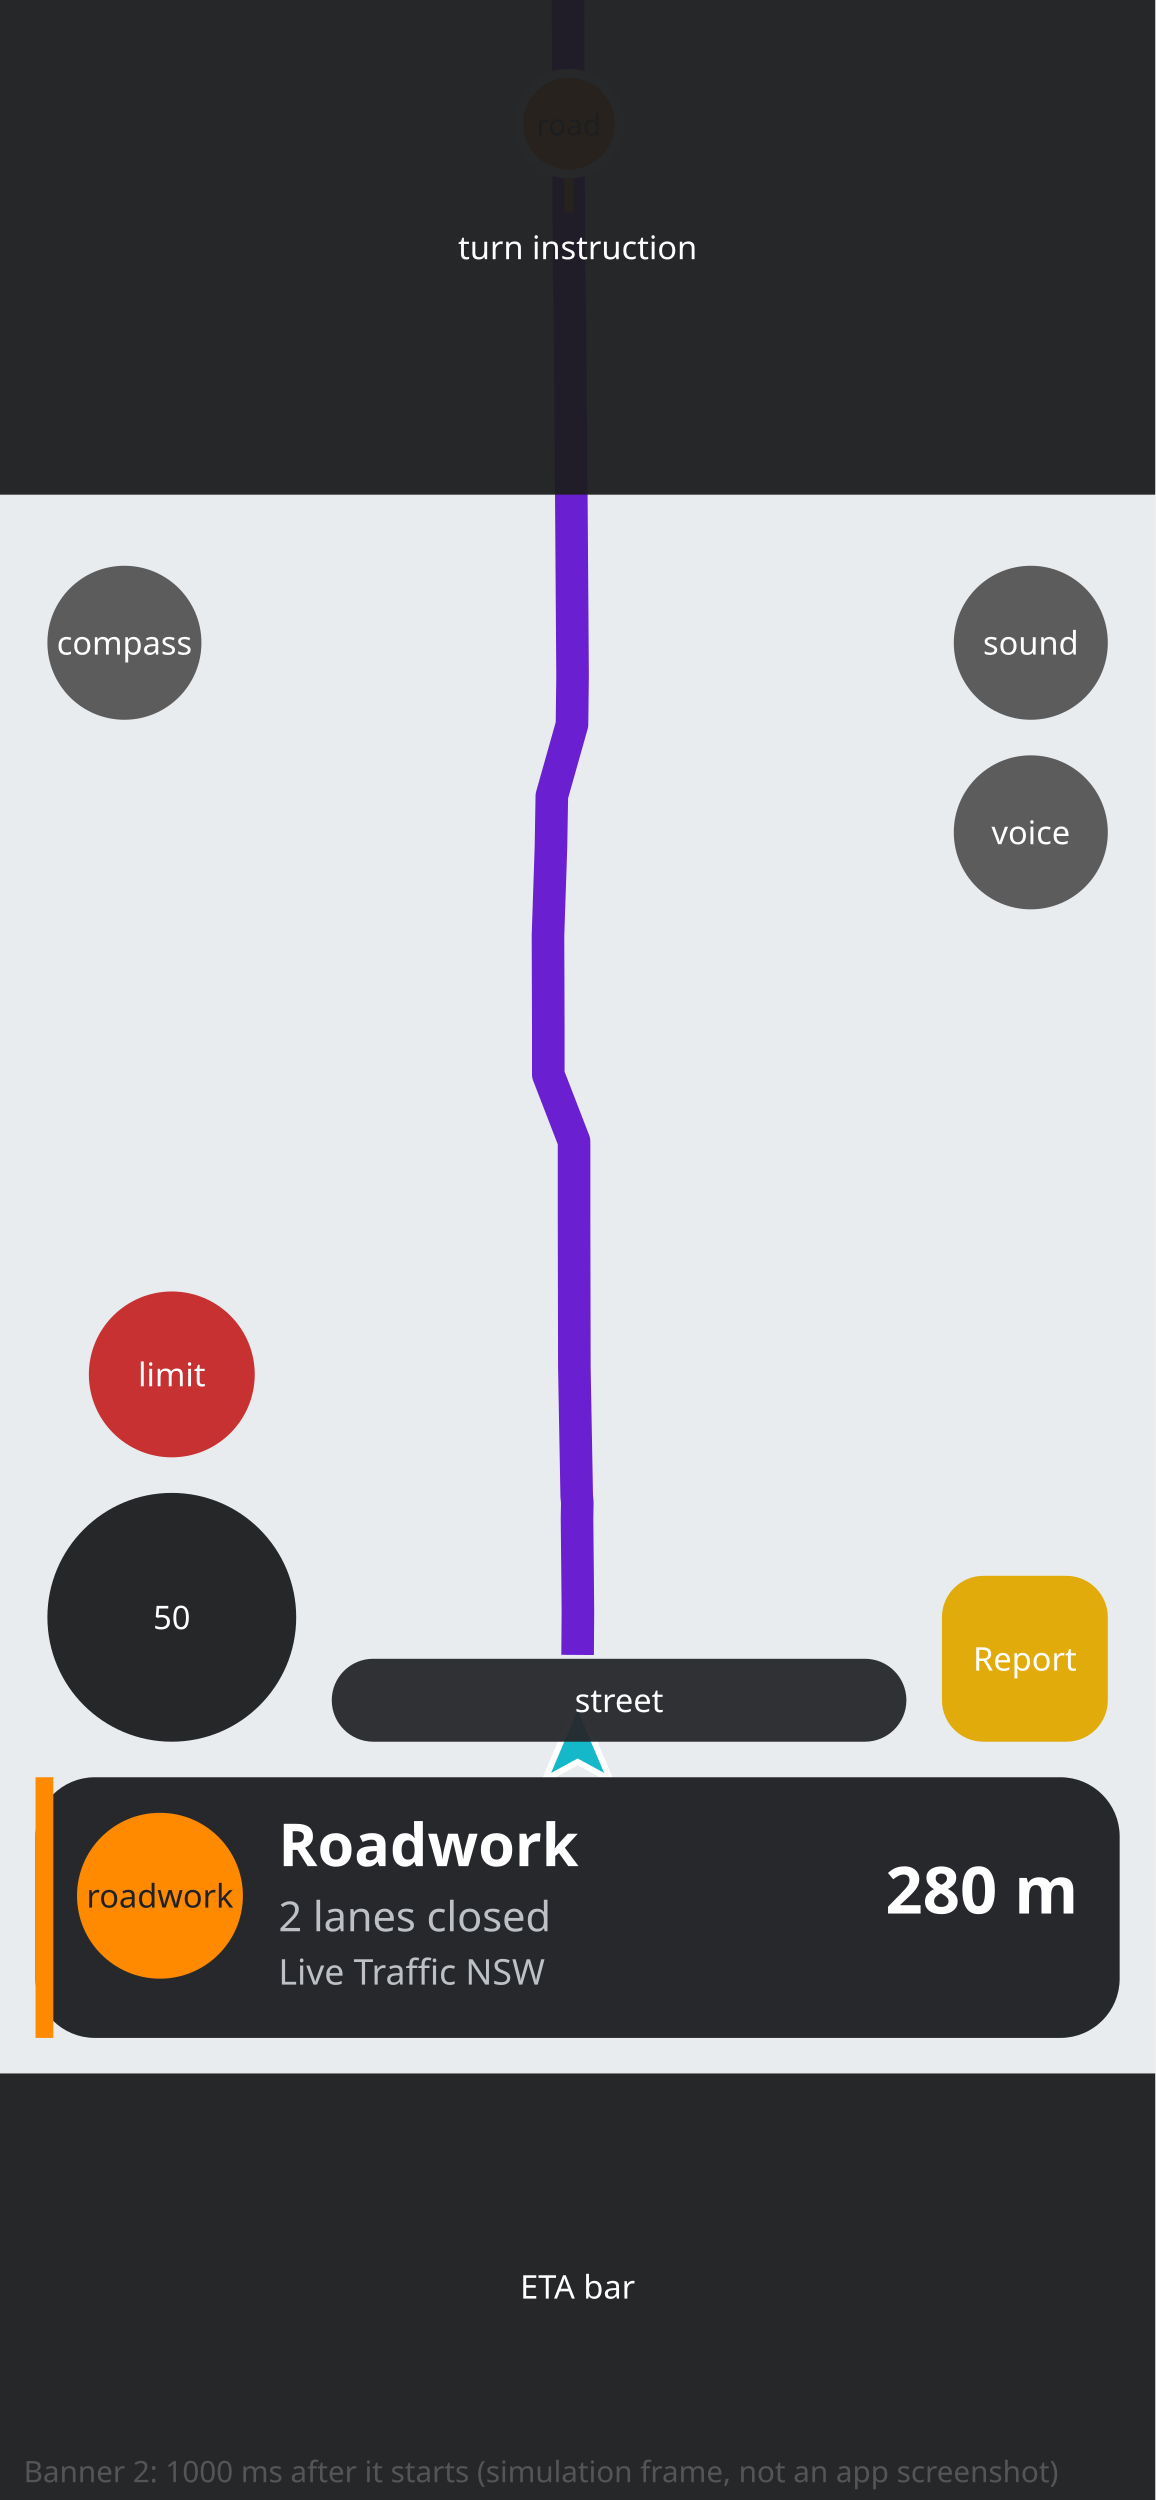
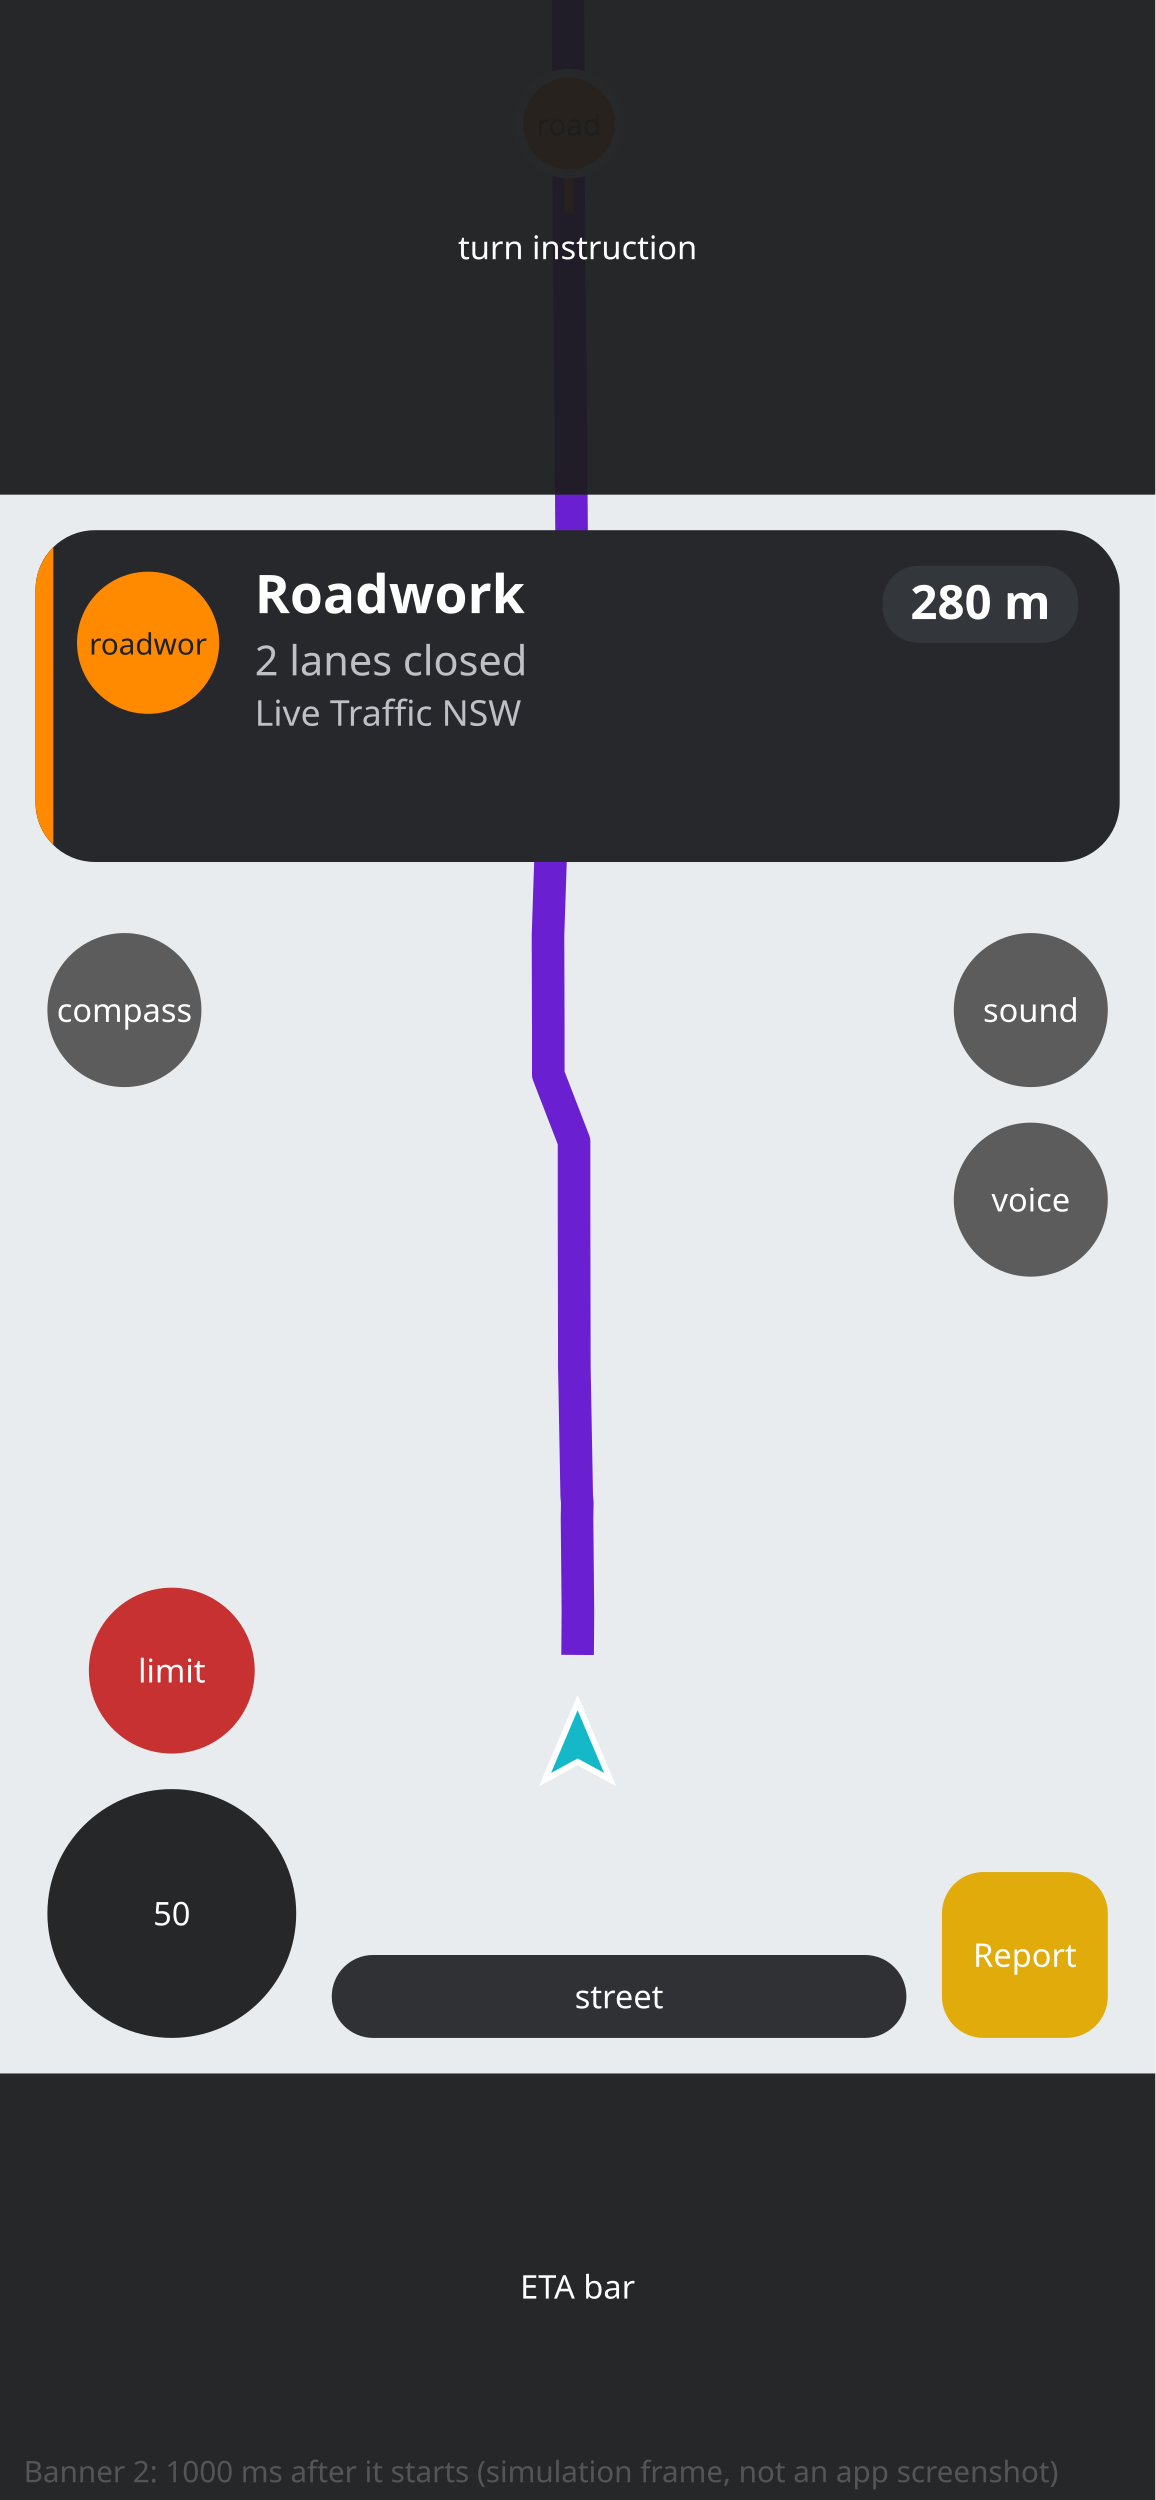
<svg xmlns="http://www.w3.org/2000/svg" width="390" height="844" viewBox="0 0 390 844">
  <rect width="100%" height="100%" fill="#E9ECEF" />
  <polyline points="195.0,558.7 195.1,544.1 195.0,532.6 194.8,512.5 194.9,507.3 194.7,505.1 193.9,461.5 193.8,409.9 193.8,385.3 185.1,362.8 185.1,346.7 185.0,315.8 186.0,286.1 186.3,268.7 193.1,244.6 193.3,228.3 192.9,170.9 192.4,107.5 192.1,92.1 191.9,41.5 191.9,33.2 191.5,-61.0 191.1,-135.9 191.0,-204.8 190.7,-261.3 190.3,-287.4 189.9,-299.4 190.1,-354.3 189.9,-375.7 186.3,-375.1 183.0,-375.6 179.8,-377.4 177.2,-380.0 175.7,-383.2 175.4,-386.7 46.8,-390.7 -22.9,-392.0 -57.4,-392.9 -85.2,-393.5 -114.1,-394.3 -141.2,-390.2 -157.2,-390.9 -173.4,-393.7 -186.6,-398.3 -192.0,-401.9 -199.1,-408.0 -205.9,-415.1 -209.4,-419.7 -216.9,-431.3 -230.6,-454.1 -219.9,-461.1 -203.0,-473.8 -183.0,-492.8 -159.0,-519.8 -146.8,-537.0 -59.8,-662.1 -31.7,-706.7 23.9,-789.3 30.2,-799.1 31.9,-816.6 32.1,-826.2 30.4,-836.3 27.4,-846.4 22.2,-856.3 14.0,-867.8 -1.3,-882.5 -7.4,-896.7 -62.8,-942.7 -117.4,-988.9 -148.3,-1015.0 -175.1,-1038.1 -211.4,-1068.4 -247.8,-1099.9 -259.8,-1110.2 -306.5,-1151.1 -320.0,-1170.1 -467.2,-1286.5 -504.7,-1316.7 -581.0,-1376.6 -654.1,-1430.1 -657.7,-1432.6 -673.3,-1443.9 -697.9,-1445.3 -732.1,-1469.7 -763.4,-1494.1 -867.8,-1576.1 -940.2,-1633.6 -1005.9,-1684.9 -1014.9,-1692.2 -1036.1,-1708.9 -1076.3,-1741.0 -1190.6,-1830.1 -1204.0,-1840.8 -1219.8,-1853.3 -1246.9,-1875.7 -1283.7,-1906.4 -1315.1,-1934.4 -1319.1,-1937.9 -1330.2,-1947.8 -1386.4,-1999.5 -1464.6,-2071.8 -1531.7,-2134.1 -1577.2,-2175.8 -1638.4,-2231.7 -1661.5,-2251.5 -1675.5,-2263.3 -1696.4,-2278.5 -1712.8,-2289.5 -1727.1,-2297.4 -1732.0,-2300.0 -1733.5,-2300.8 -1762.6,-2313.1 -1791.1,-2323.1 -1813.9,-2330.7 -1838.9,-2337.7 -1870.5,-2345.8 -1962.0,-2370.5 -1999.9,-2380.6 -2040.6,-2392.7 -2056.9,-2397.5 -2074.1,-2403.3 -2086.7,-2408.2 -2095.2,-2411.8 -2103.0,-2415.4 -2115.4,-2422.0 -2132.9,-2432.5 -2144.4,-2440.6 -2157.3,-2458.7 -2177.2,-2476.5 -2201.6,-2497.4 -2225.4,-2518.2 -2247.7,-2538.4 -2329.7,-2618.5 -2376.9,-2666.1 -2382.3,-2671.6 -2401.4,-2690.1 -2430.3,-2717.4 -2445.6,-2731.0 -2456.2,-2739.8 -2477.1,-2756.7 -2495.4,-2770.8 -2519.6,-2778.0 -2553.7,-2798.2 -2606.0,-2828.6 -2674.7,-2870.8 -2703.5,-2891.8 -2776.4,-2951.0 -2897.6,-3035.5 -2945.7,-3068.4 -2930.1,-3079.4 -2481.2,-3387.1 -2468.8,-3395.7 -2454.9,-3405.1 -2438.9,-3416.0 -2430.8,-3419.4 -2419.0,-3422.4 -2411.6,-3423.8 -2414.9,-3408.7 -2415.6,-3394.7 -2413.7,-3372.6" fill="none" stroke="#6A1FD1" stroke-width="11" stroke-linejoin="round" />
  <line x1="192.047" y1="71.745" x2="192.047" y2="57.745" stroke="#FF8A00" stroke-width="3" />
  <circle cx="192.047" cy="41.745" r="17" fill="#FF8A00" stroke="#fff" stroke-width="3" />
  <text x="192.047" y="45.745" font-size="10" text-anchor="middle" fill="#1F2125" font-family="sans-serif">road</text>
  <line x1="-195.103" y1="-1054.809" x2="-195.103" y2="-1068.809" stroke="#D9480F" stroke-width="3" />
  <circle cx="-195.103" cy="-1084.809" r="17" fill="#D9480F" stroke="#fff" stroke-width="3" />
  <text x="-195.103" y="-1080.809" font-size="10" text-anchor="middle" fill="#FFFFFF" font-family="sans-serif">brok</text>
  <polygon points="195,574.8 184,600.8 195,594.8 206,600.8" fill="#14B8C8" stroke="#fff" stroke-width="2" />
  <rect x="0" y="0" width="390" height="167" rx="0" fill="#1C1D20" opacity="0.95" />
  <text x="195" y="87.5" font-size="11" text-anchor="middle" fill="#fff" font-family="sans-serif">turn instruction</text>
  <rect x="0" y="700" width="390" height="144" rx="0" fill="#1C1D20" opacity="0.95" />
  <text x="195" y="776" font-size="11" text-anchor="middle" fill="#fff" font-family="sans-serif">ETA bar</text>
-   <rect x="16" y="191" width="52" height="52" rx="26" fill="#555" opacity="0.95" />
-   <text x="42" y="221" font-size="11" text-anchor="middle" fill="#fff" font-family="sans-serif">compass</text>
-   <rect x="322" y="191" width="52" height="52" rx="26" fill="#555" opacity="0.95" />
-   <text x="348" y="221" font-size="11" text-anchor="middle" fill="#fff" font-family="sans-serif">sound</text>
-   <rect x="322" y="255" width="52" height="52" rx="26" fill="#555" opacity="0.95" />
-   <text x="348" y="285" font-size="11" text-anchor="middle" fill="#fff" font-family="sans-serif">voice</text>
-   <rect x="30" y="436" width="56" height="56" rx="28" fill="#C62828" opacity="0.95" />
-   <text x="58" y="468" font-size="11" text-anchor="middle" fill="#fff" font-family="sans-serif">limit</text>
-   <rect x="16" y="504" width="84" height="84" rx="42" fill="#1C1D20" opacity="0.95" />
-   <text x="58" y="550" font-size="11" text-anchor="middle" fill="#fff" font-family="sans-serif">50</text>
-   <rect x="318" y="532" width="56" height="56" rx="14" fill="#E0A800" opacity="0.95" />
-   <text x="346" y="564" font-size="11" text-anchor="middle" fill="#fff" font-family="sans-serif">Report</text>
-   <rect x="112" y="560" width="194" height="28" rx="14" fill="#26282C" opacity="0.95" />
-   <text x="209" y="578" font-size="11" text-anchor="middle" fill="#fff" font-family="sans-serif">street</text>
+   <rect x="16" y="315" width="52" height="52" rx="26" fill="#555" opacity="0.95" />
+   <text x="42" y="345" font-size="11" text-anchor="middle" fill="#fff" font-family="sans-serif">compass</text>
+   <rect x="322" y="315" width="52" height="52" rx="26" fill="#555" opacity="0.95" />
+   <text x="348" y="345" font-size="11" text-anchor="middle" fill="#fff" font-family="sans-serif">sound</text>
+   <rect x="322" y="379" width="52" height="52" rx="26" fill="#555" opacity="0.95" />
+   <text x="348" y="409" font-size="11" text-anchor="middle" fill="#fff" font-family="sans-serif">voice</text>
+   <rect x="30" y="536" width="56" height="56" rx="28" fill="#C62828" opacity="0.95" />
+   <text x="58" y="568" font-size="11" text-anchor="middle" fill="#fff" font-family="sans-serif">limit</text>
+   <rect x="16" y="604" width="84" height="84" rx="42" fill="#1C1D20" opacity="0.95" />
+   <text x="58" y="650" font-size="11" text-anchor="middle" fill="#fff" font-family="sans-serif">50</text>
+   <rect x="318" y="632" width="56" height="56" rx="14" fill="#E0A800" opacity="0.95" />
+   <text x="346" y="664" font-size="11" text-anchor="middle" fill="#fff" font-family="sans-serif">Report</text>
+   <rect x="112" y="660" width="194" height="28" rx="14" fill="#26282C" opacity="0.95" />
+   <text x="209" y="678" font-size="11" text-anchor="middle" fill="#fff" font-family="sans-serif">street</text>
  <g opacity="1.00">
-     <rect x="12" y="600" width="366" height="88" rx="20" fill="#26282C" />
-     <rect x="12" y="600" width="6" height="88" fill="#FF8A00" />
-     <circle cx="54" cy="640" r="28" fill="#FF8A00" />
-     <text x="54" y="644" font-size="11" text-anchor="middle" fill="#1F2125" font-family="sans-serif">roadwork</text>
-     <text x="94" y="630" font-size="20" font-weight="700" fill="#fff" font-family="sans-serif">Roadwork</text>
-     <text x="94" y="652" font-size="14" fill="#BDC1C6" font-family="sans-serif">2 lanes closed</text>
-     <text x="94" y="670" font-size="12" fill="#BDC1C6" font-family="sans-serif">Live Traffic NSW</text>
-     <text x="364" y="646" font-size="22" font-weight="700" text-anchor="end" fill="#fff" font-family="sans-serif">280 m</text>
+     <clipPath id="card">
+       <rect x="12" y="179" width="366" height="112" rx="20" />
+     </clipPath>
+     <rect x="12" y="179" width="366" height="112" rx="20" fill="#26282C" />
+     <rect x="12" y="179" width="6" height="112" fill="#FF8A00" clip-path="url(#card)" />
+     <circle cx="50" cy="217" r="24" fill="#FF8A00" />
+     <text x="50" y="221" font-size="10" text-anchor="middle" fill="#1F2125" font-family="sans-serif">roadwor</text>
+     <text x="86" y="207" font-size="18" font-weight="700" fill="#fff" font-family="sans-serif">Roadwork</text>
+     <rect x="298" y="191" width="66" height="26" rx="12" fill="#33363B" />
+     <text x="331" y="209" font-size="16" font-weight="700" text-anchor="middle" fill="#fff" font-family="sans-serif">280 m</text>
+     <text x="86" y="228" font-size="14" fill="#BDC1C6" font-family="sans-serif">2 lanes closed</text>
+     <text x="86" y="245" font-size="12" fill="#BDC1C6" font-family="sans-serif">Live Traffic NSW</text>
  </g>
  <text x="8" y="838" font-size="10" fill="#555" font-family="sans-serif">Banner 2: 1000 ms after it starts (simulation frame, not an app screenshot)</text>
</svg>
